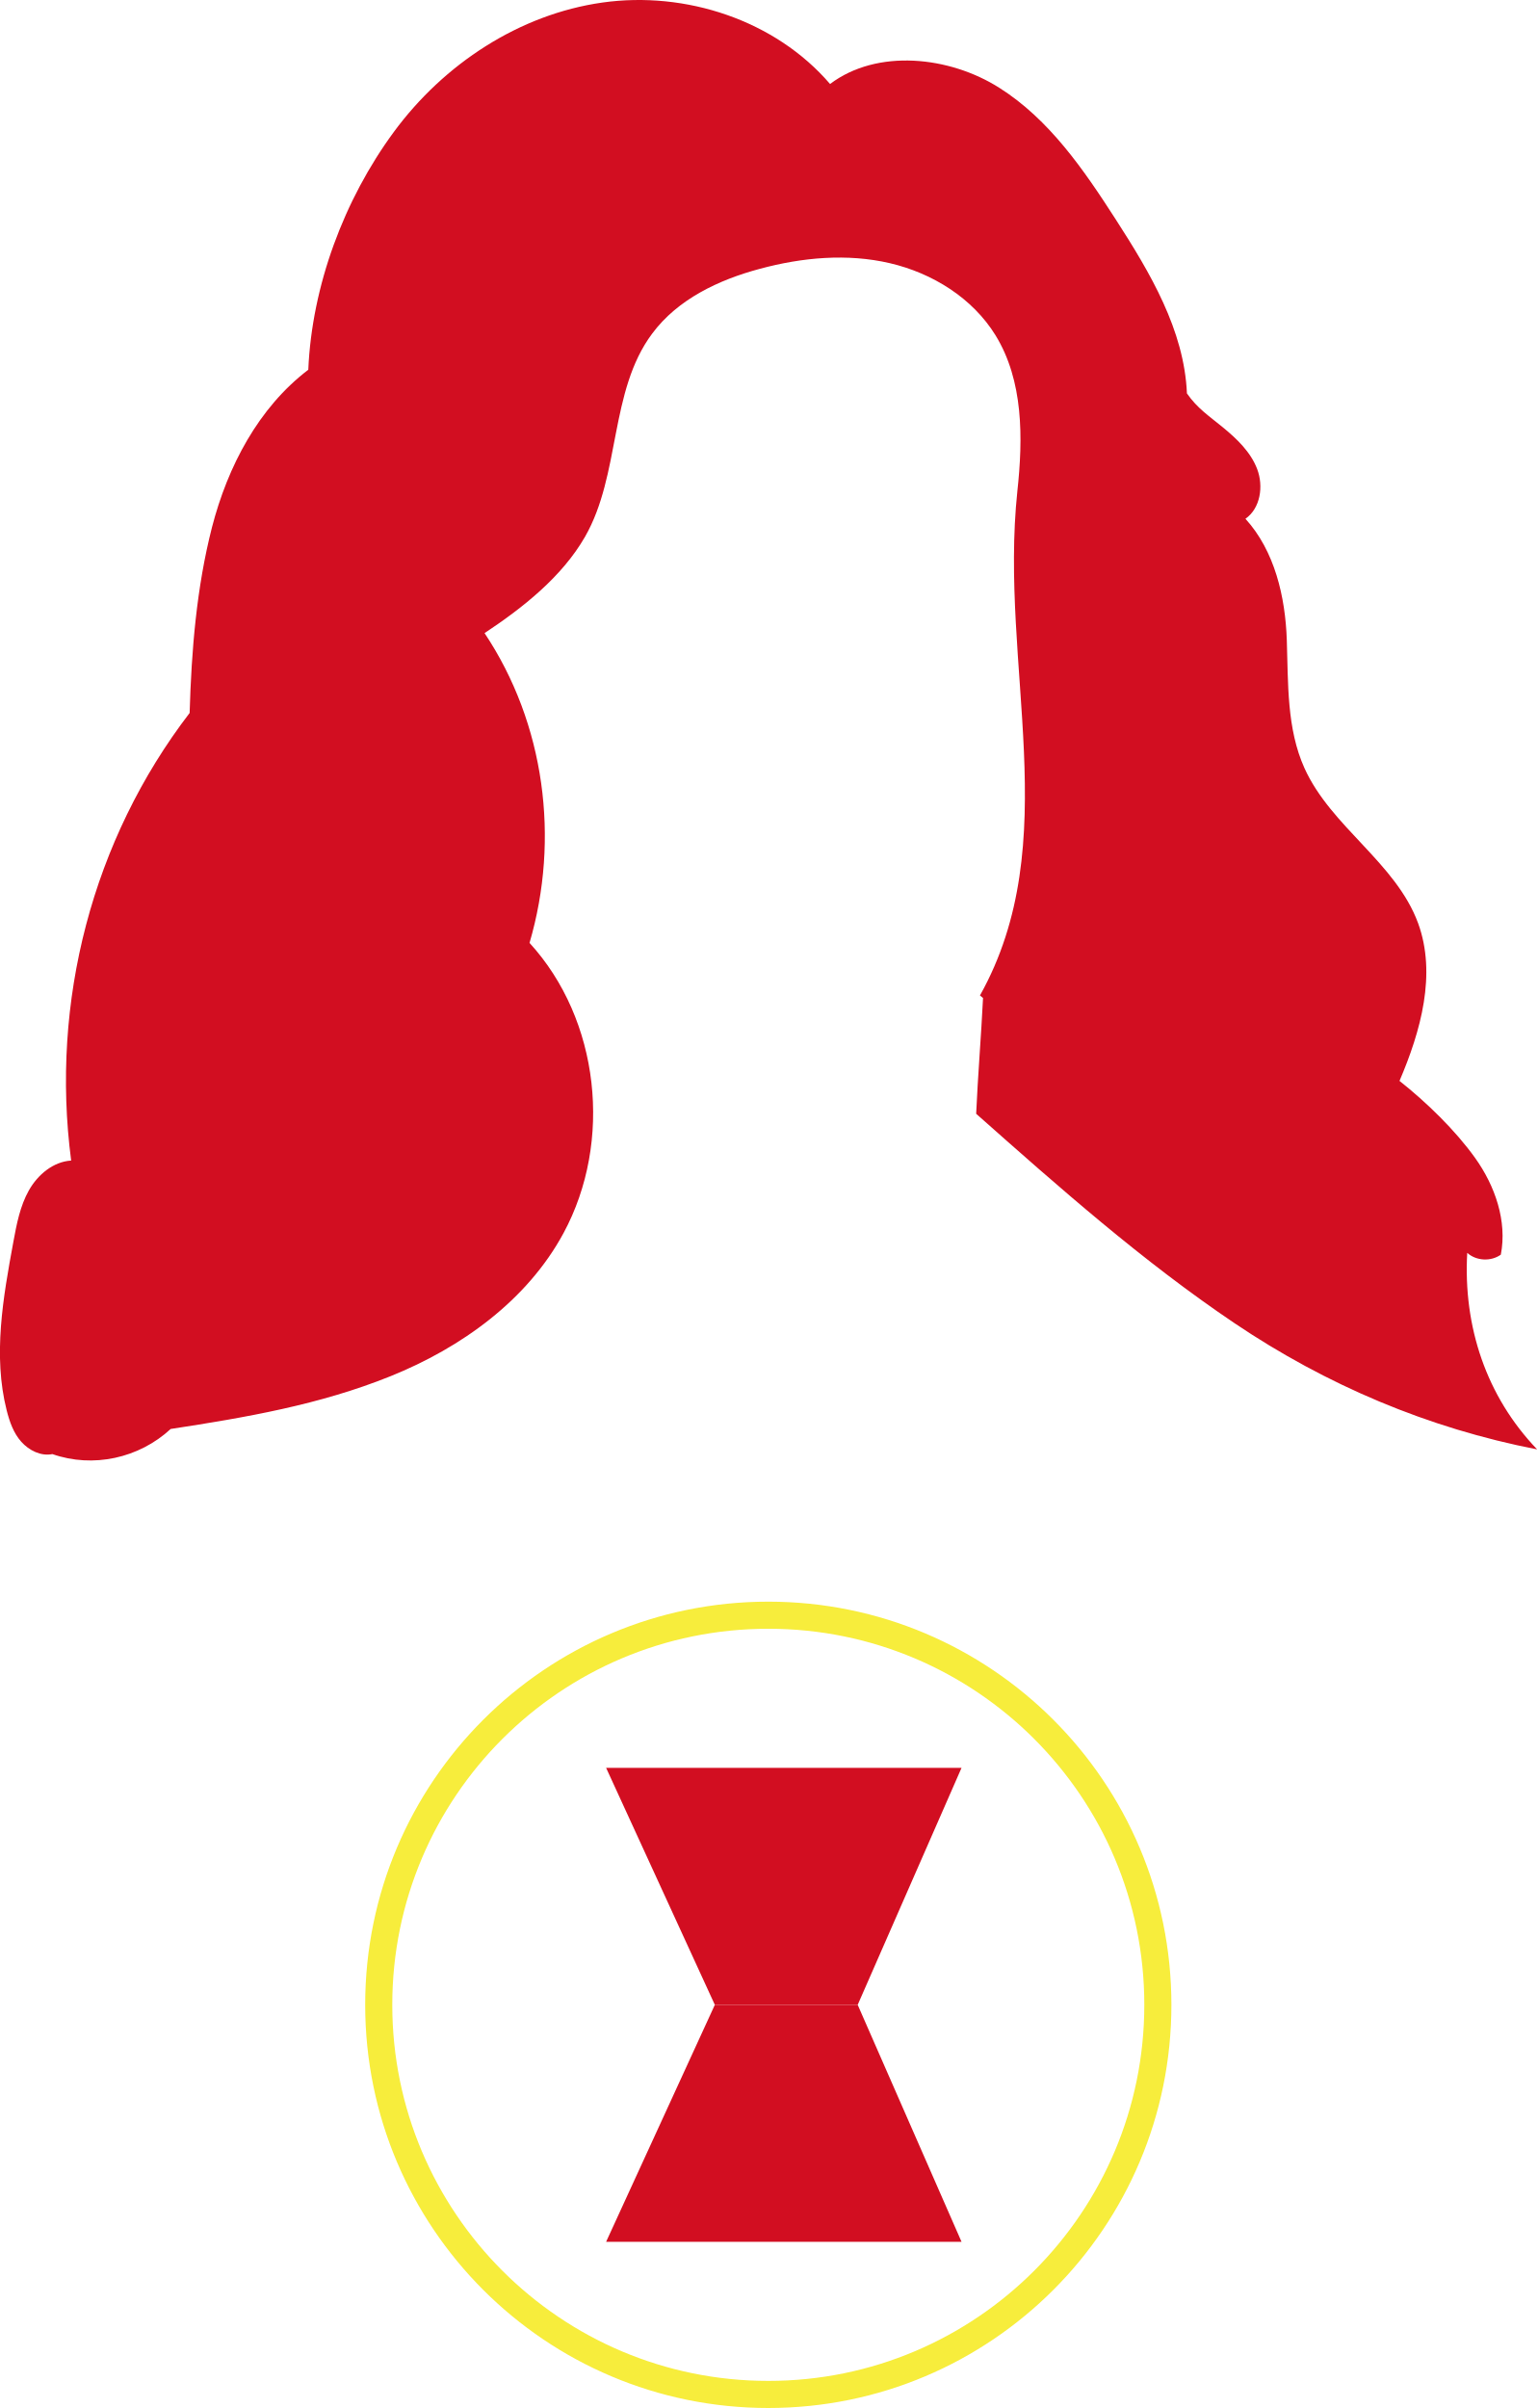
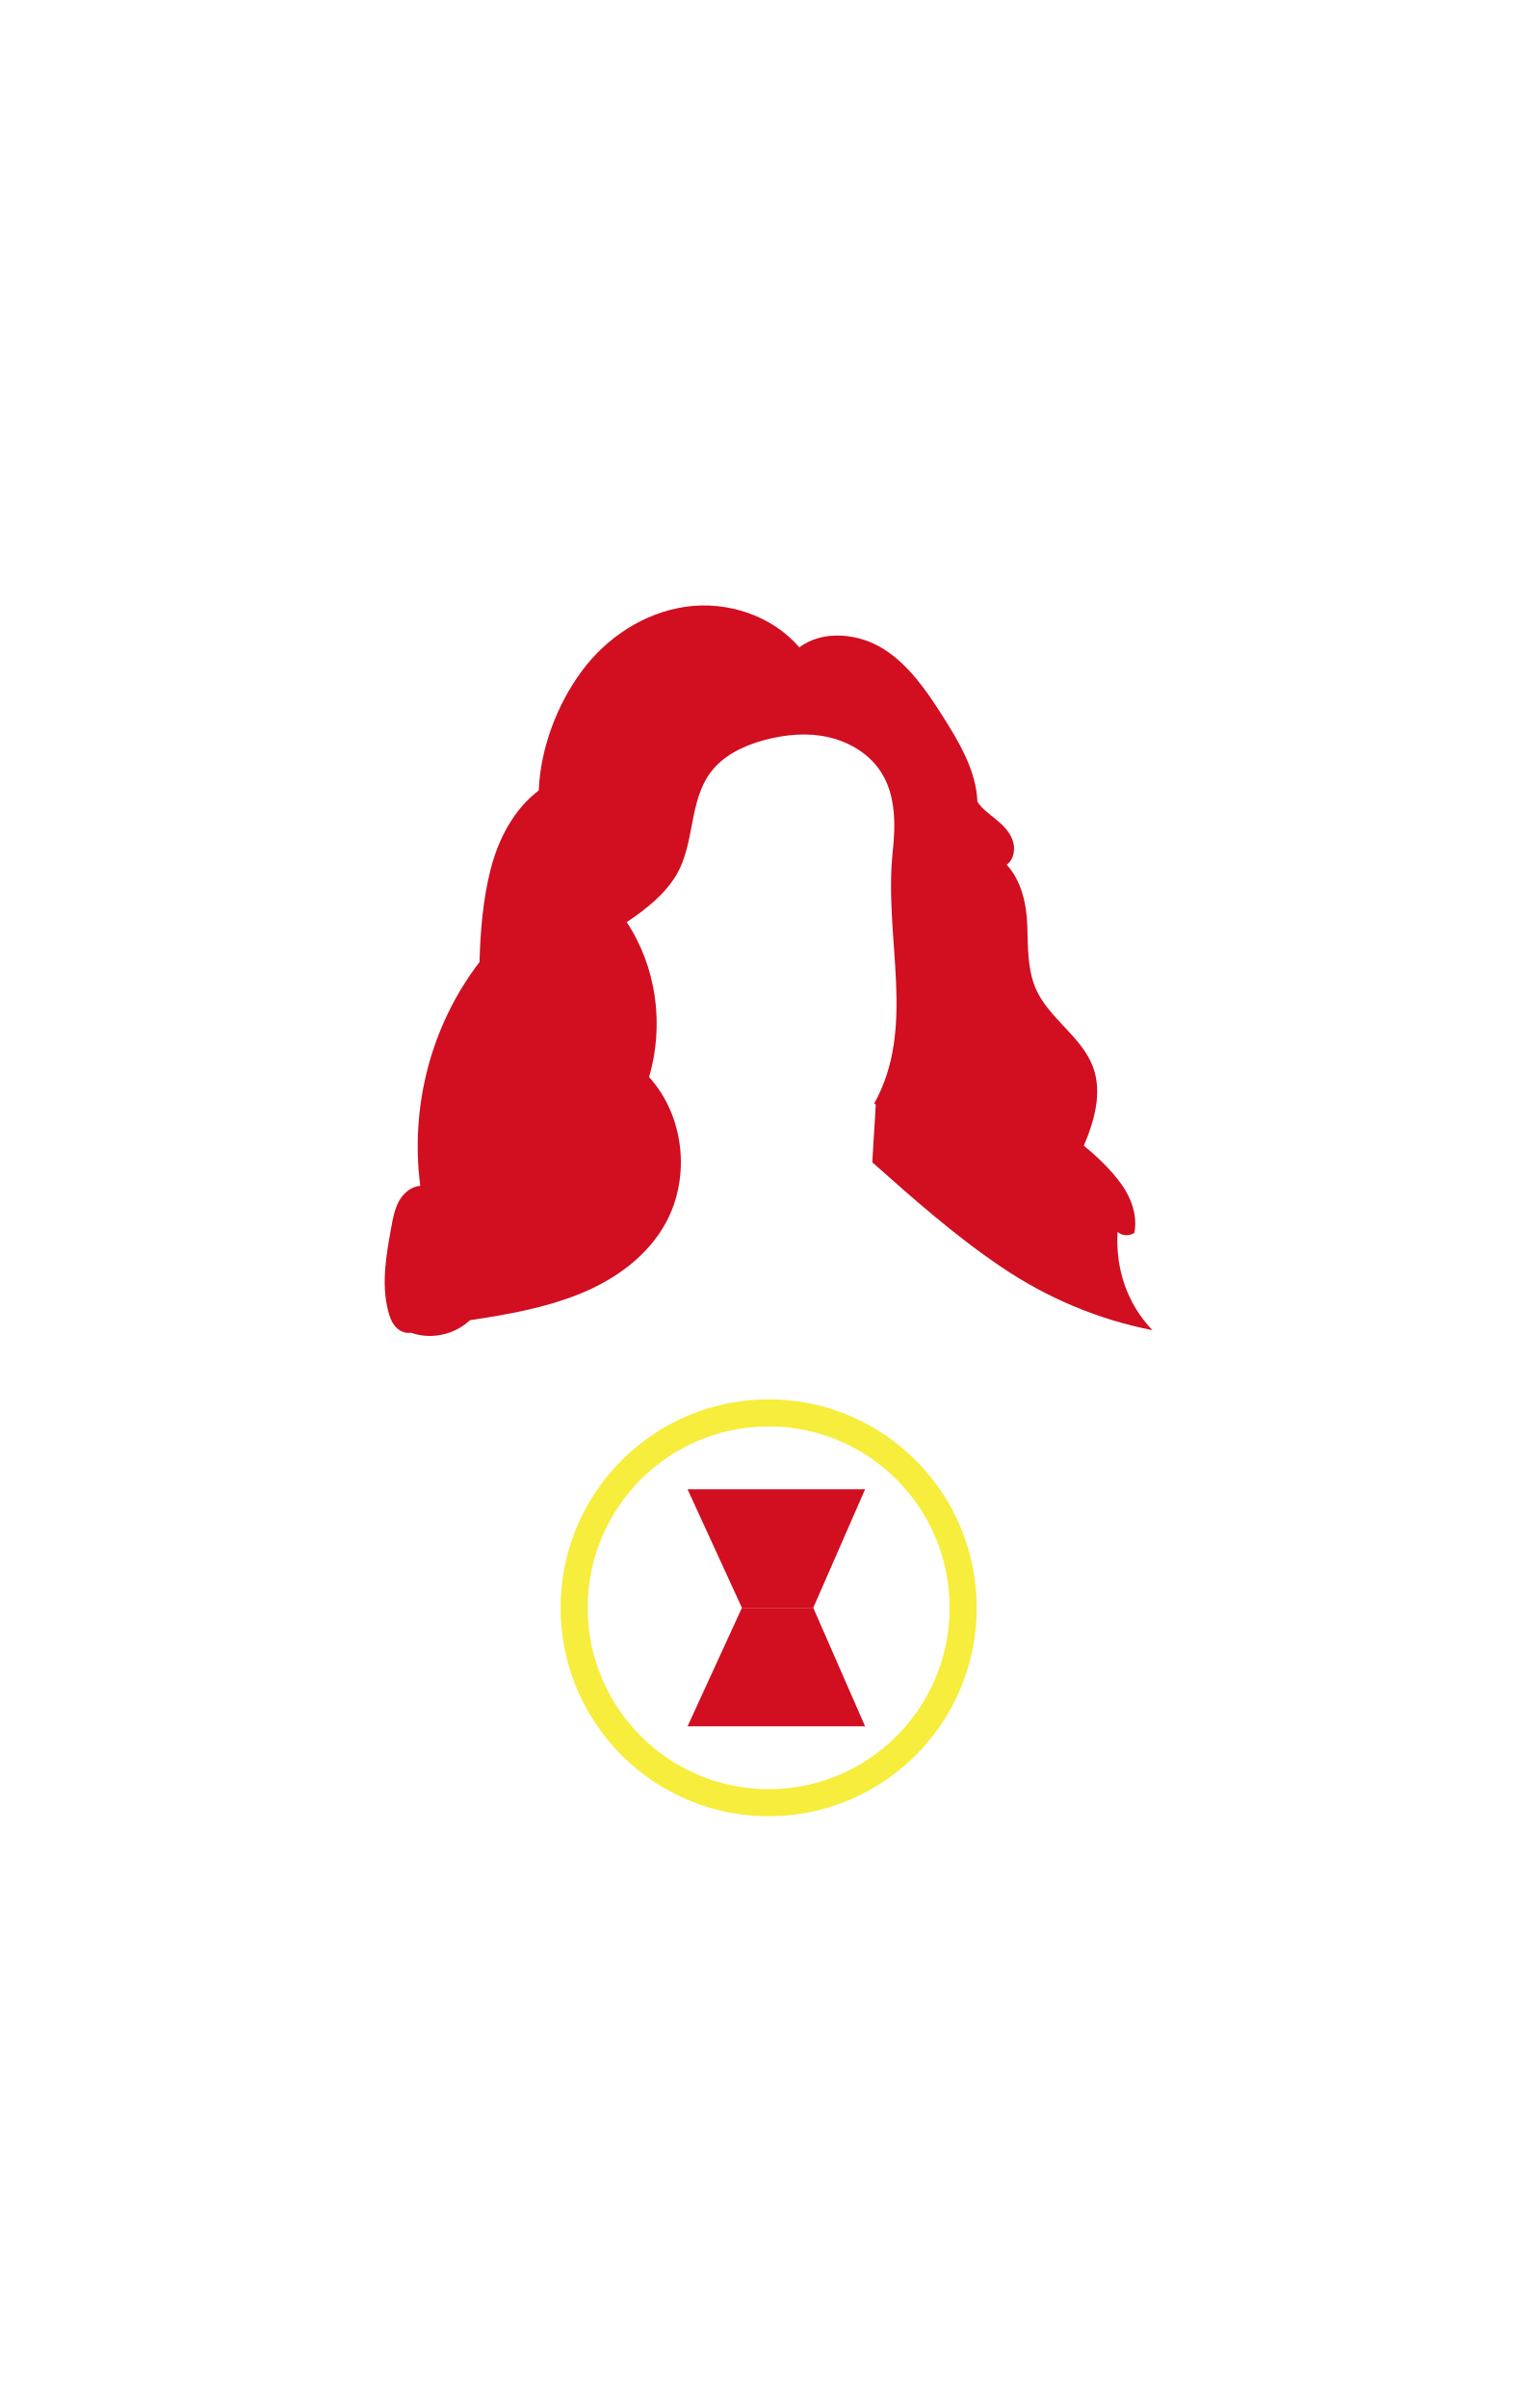
- <svg xmlns="http://www.w3.org/2000/svg" version="1.1" id="Layer_1" x="0px" y="0px" viewBox="564.6 -746.4 851.1 1333.1" style="enable-background:new 564.6 -746.4 851.1 1333.1;" xml:space="preserve">
+ <svg xmlns="http://www.w3.org/2000/svg" version="1.1" id="Layer_1" x="0px" y="0px" viewBox="-533 -126.1 851.1 1333.1" style="enable-background:new -533 -126.1 851.1 1333.1;" xml:space="preserve">
  <style type="text/css">
	.st0{fill:none;stroke:#F7ED3C;stroke-width:15;stroke-miterlimit:10;}
	.st1{fill:#D20E21;}
</style>
-   <g id="gun">
-     <circle id="XMLID_205_" class="st0" cx="990" cy="363.5" r="215.7" />
-     <g id="XMLID_210_">
-       <polygon id="XMLID_204_" class="st1" points="900.2,232.3 1097,232.3 1039.5,363.5 960.4,363.5   " />
-       <polygon id="XMLID_203_" class="st1" points="900.2,494.7 1097,494.7 1039.5,363.5 960.4,363.5   " />
+   <g>
+     <g id="gun">
+       <ellipse id="XMLID_205_" class="st0" cx="-107.4" cy="764" rx="107.7" ry="107.9" />
+       <g id="XMLID_210_">
+         <polygon id="XMLID_204_" class="st1" points="-152.3,698.4 -54,698.4 -82.7,764 -122.2,764    " />
+         <polygon id="XMLID_203_" class="st1" points="-152.3,829.6 -54,829.6 -82.7,764 -122.2,764    " />
+       </g>
    </g>
+     <path id="hair" class="st1" d="M-48.1,485.3c-0.5,10.3-1.4,21.8-1.9,32.1c22.9,20.3,46,40.8,71.4,57.9c25.4,17.2,53.6,29.1,83.7,35   c-14.1-14.7-20.5-34-19.3-54.4c2.5,2.3,6.5,2.4,9.3,0.5c1.8-9.3-1.6-19.1-7.1-26.8c-5.5-7.7-13.5-15.5-20.9-21.4   c5.9-13.8,10.3-29.5,5.1-43.6C66,447.9,48.1,438,40.7,421.7c-4.9-11-4.5-23.5-4.9-35.5s-3.3-24.7-11.4-33.6c4.1-2.9,5-9,3.2-13.8   c-1.8-4.8-5.6-8.4-9.5-11.6c-3.9-3.2-7-5.2-9.9-9.4C7.5,300.4-2,284.6-11.4,269.8c-8.8-13.8-18.4-27.7-32.2-36.5   c-13.8-8.8-33.8-10.9-46.8-1c-15.1-17.6-39.9-25.8-62.9-22.5s-43.9,17-57.7,35.8s-22.7,42.6-23.7,65.9   c-13.8,10.5-22.3,26.8-26.6,43.5c-4.3,16.8-5.7,34.2-6.2,51.5c-26.9,35.1-38.5,80-32.8,123.9c-4.9,0.3-9.2,3.9-11.7,8.3   c-2.4,4.3-3.4,9.3-4.3,14.3c-2.8,15.4-5.7,31.4-1.8,46.6c0.8,3.1,1.9,6.3,4,8.7c2.1,2.4,5.4,4,8.6,3.4c11.2,4,24,1.2,32.7-6.9   c20.9-3.2,41.2-6.7,60.8-14.6s37.8-21,47.8-39.6c13.7-25.4,10-59.1-9.4-80.4c8.4-28.9,4.2-60.7-12.4-85.8   c10.6-7,21.4-15.6,27.8-26.6c9.9-17.3,6.7-40.3,18.6-56.2c7-9.5,18.4-14.9,29.8-18c11.7-3.1,24.1-4.3,35.9-1.5s22.9,9.6,29.2,20   c7.7,12.6,7.6,28.4,6,43.2c-5.1,48.4,13.4,97.1-10.3,139.6" />
  </g>
-   <path id="hair" class="st1" d="M1108.9-193.9c-1,20.5-2.9,43.6-3.8,64.1c45.9,40.7,92.1,81.6,143,115.9s107.3,58.2,167.6,69.9  c-28.2-29.4-41-68.1-38.7-108.8c5,4.5,13.1,4.9,18.6,1c3.6-18.6-3.2-38.1-14.2-53.5s-27-30.9-41.9-42.7  c11.8-27.6,20.6-59.1,10.3-87.3c-12.3-33.5-48.2-53.3-62.9-85.8c-9.9-21.9-9-46.9-9.8-70.9c-0.8-24-6.7-49.4-22.9-67.2  c8.3-5.8,10.1-18,6.5-27.5s-11.3-16.8-19.1-23.2c-7.8-6.4-14-10.4-19.8-18.7c-1.5-35.1-20.4-66.8-39.4-96.3  c-17.7-27.5-36.8-55.4-64.5-72.9c-27.6-17.5-67.6-21.8-93.7-2.1c-30.3-35.3-79.9-51.6-126-45.1c-46.1,6.5-87.9,34.1-115.5,71.6  c-27.6,37.5-45.4,85.2-47.4,131.7c-27.6,21-44.6,53.5-53.3,87.1c-8.6,33.6-11.4,68.3-12.4,102.9c-53.9,70.3-77.1,159.9-65.6,247.8  c-9.9,0.6-18.5,7.8-23.4,16.5c-4.9,8.7-6.8,18.7-8.6,28.5C566.3-28,560.6,4,568.3,34.4c1.6,6.3,3.8,12.6,8.1,17.4s10.9,8.1,17.2,6.8  c22.5,7.9,48,2.3,65.5-13.9c41.8-6.4,82.5-13.4,121.7-29.2s75.7-42,95.8-79.2c27.4-50.7,20.1-118.2-18.8-160.7  c16.9-57.7,8.5-121.4-24.9-171.5c21.3-14.1,42.9-31.2,55.6-53.3c19.8-34.5,13.4-80.6,37.2-112.5c14.1-19,36.8-29.8,59.7-35.9  c23.4-6.3,48.3-8.6,71.9-3.1c23.6,5.5,45.8,19.3,58.5,39.9c15.5,25.2,15.3,56.9,12.1,86.4c-10.2,96.8,26.8,194.2-20.7,279.1" />
</svg>
